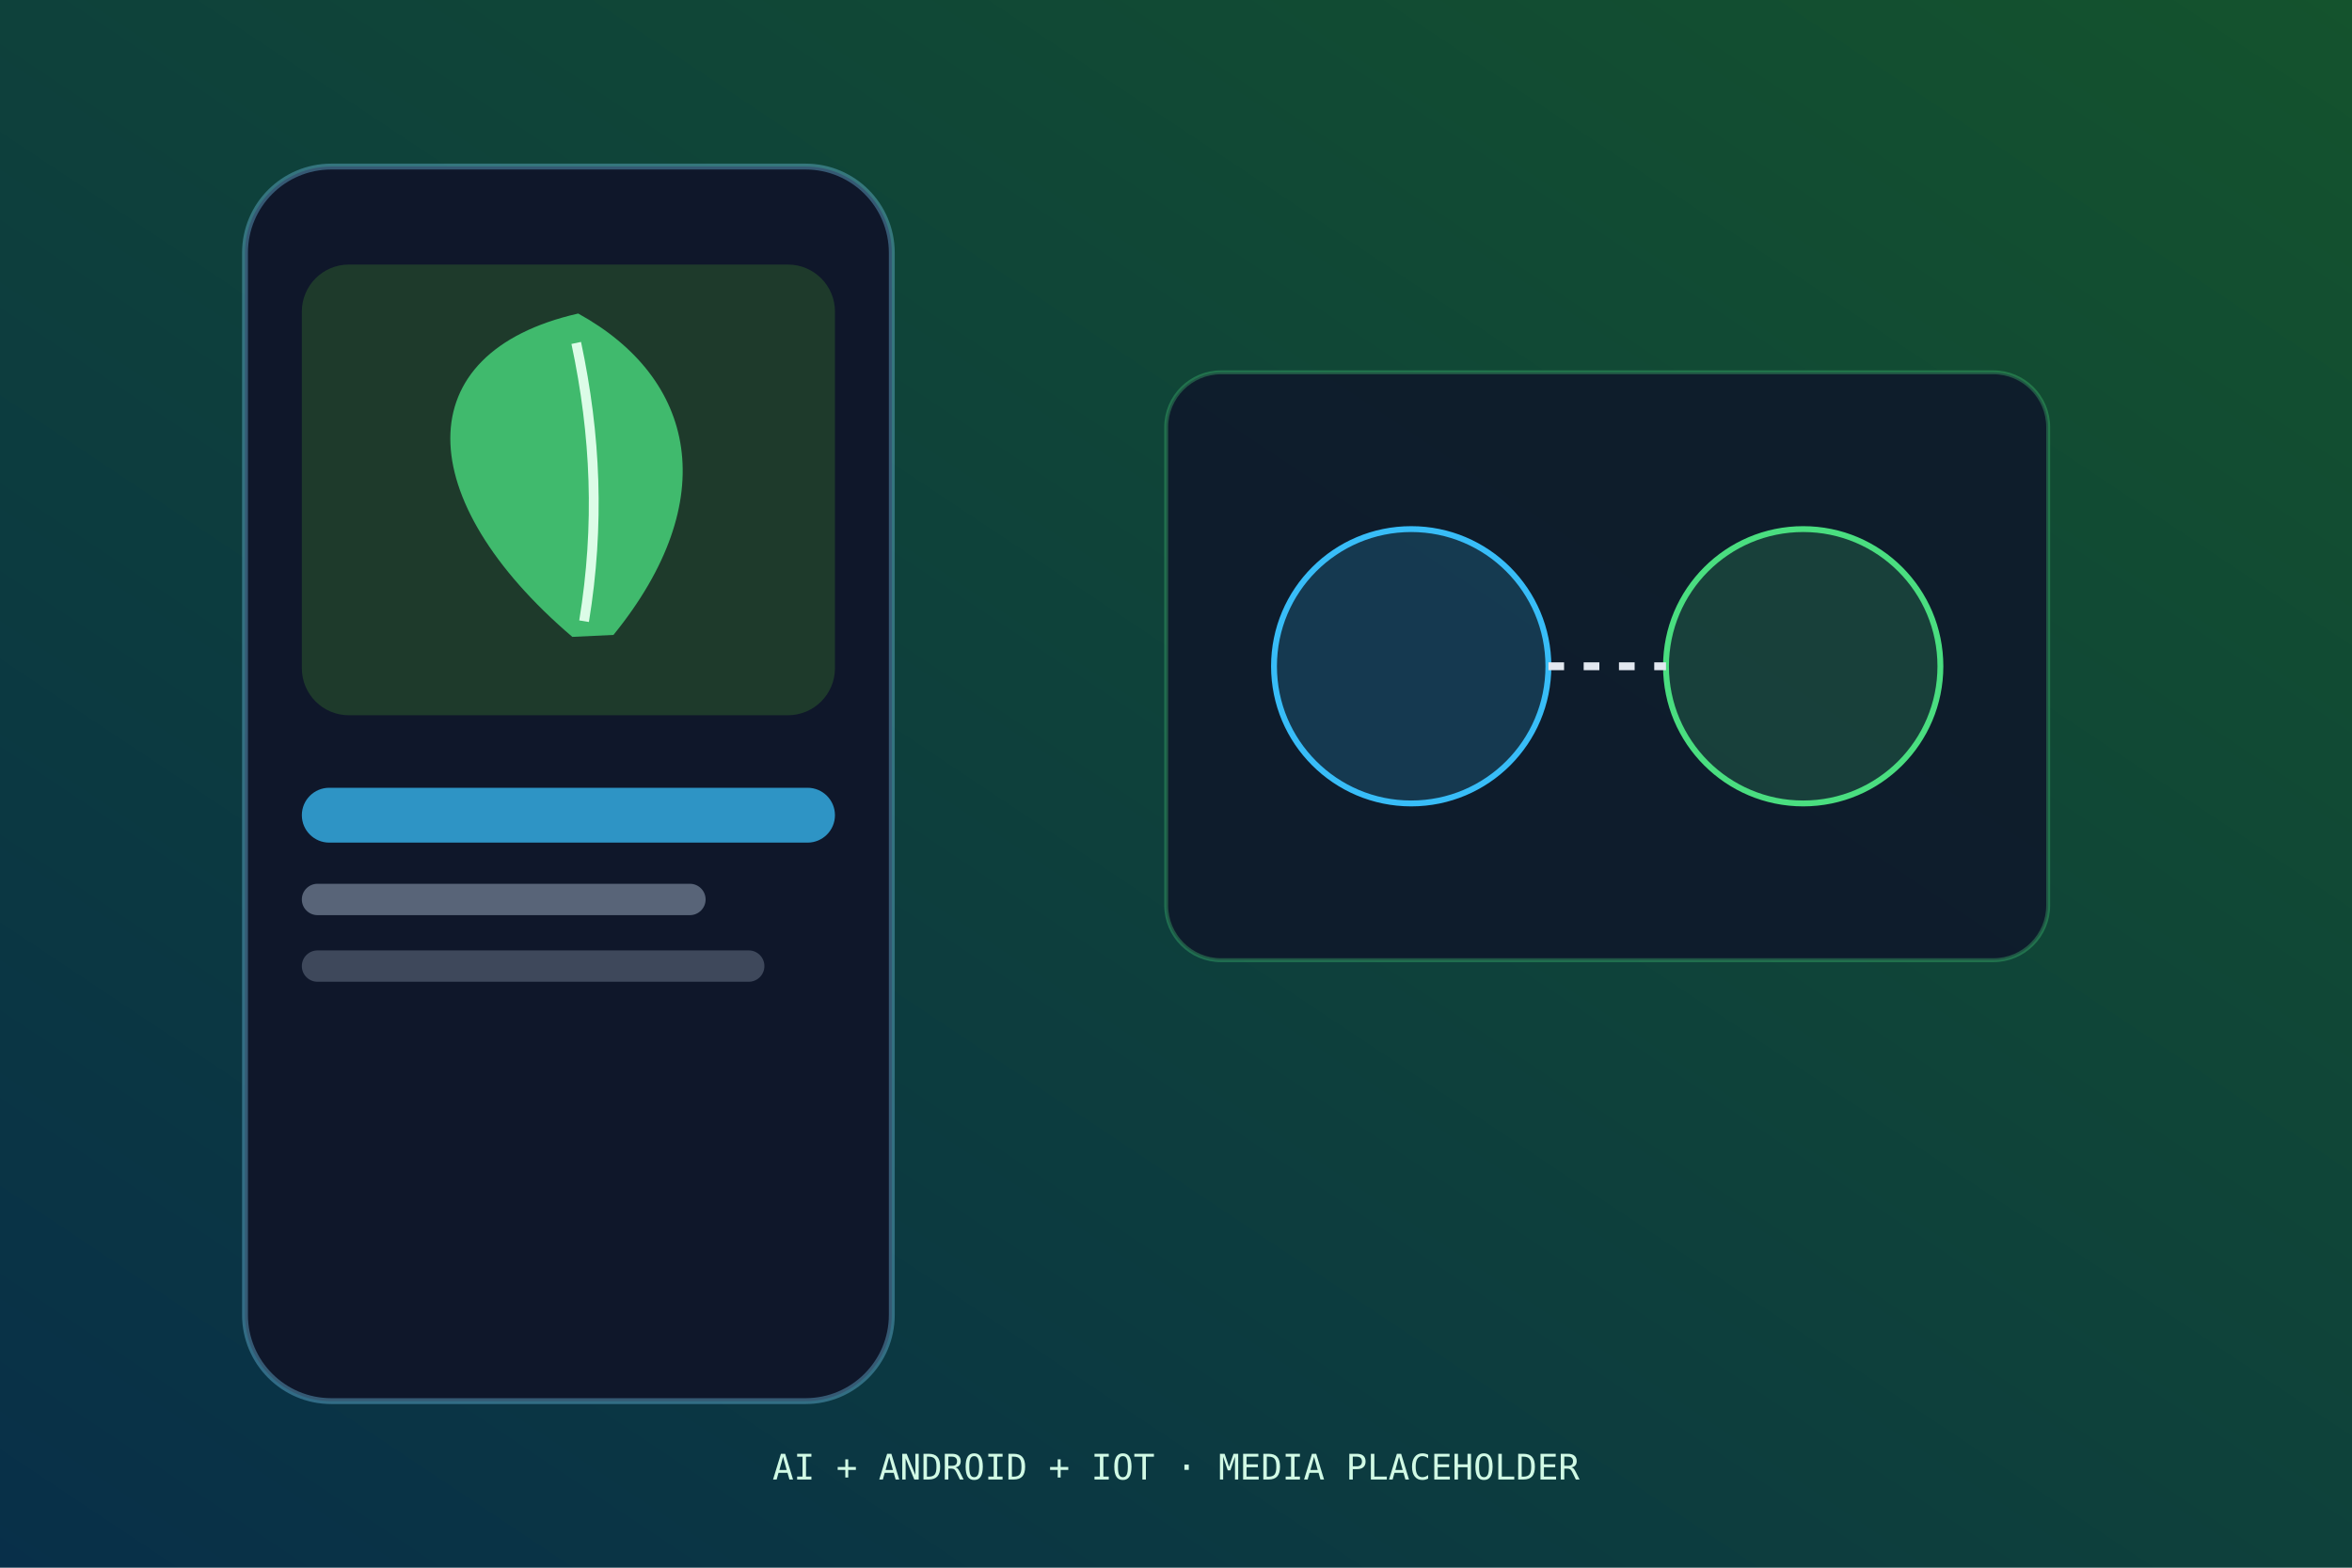
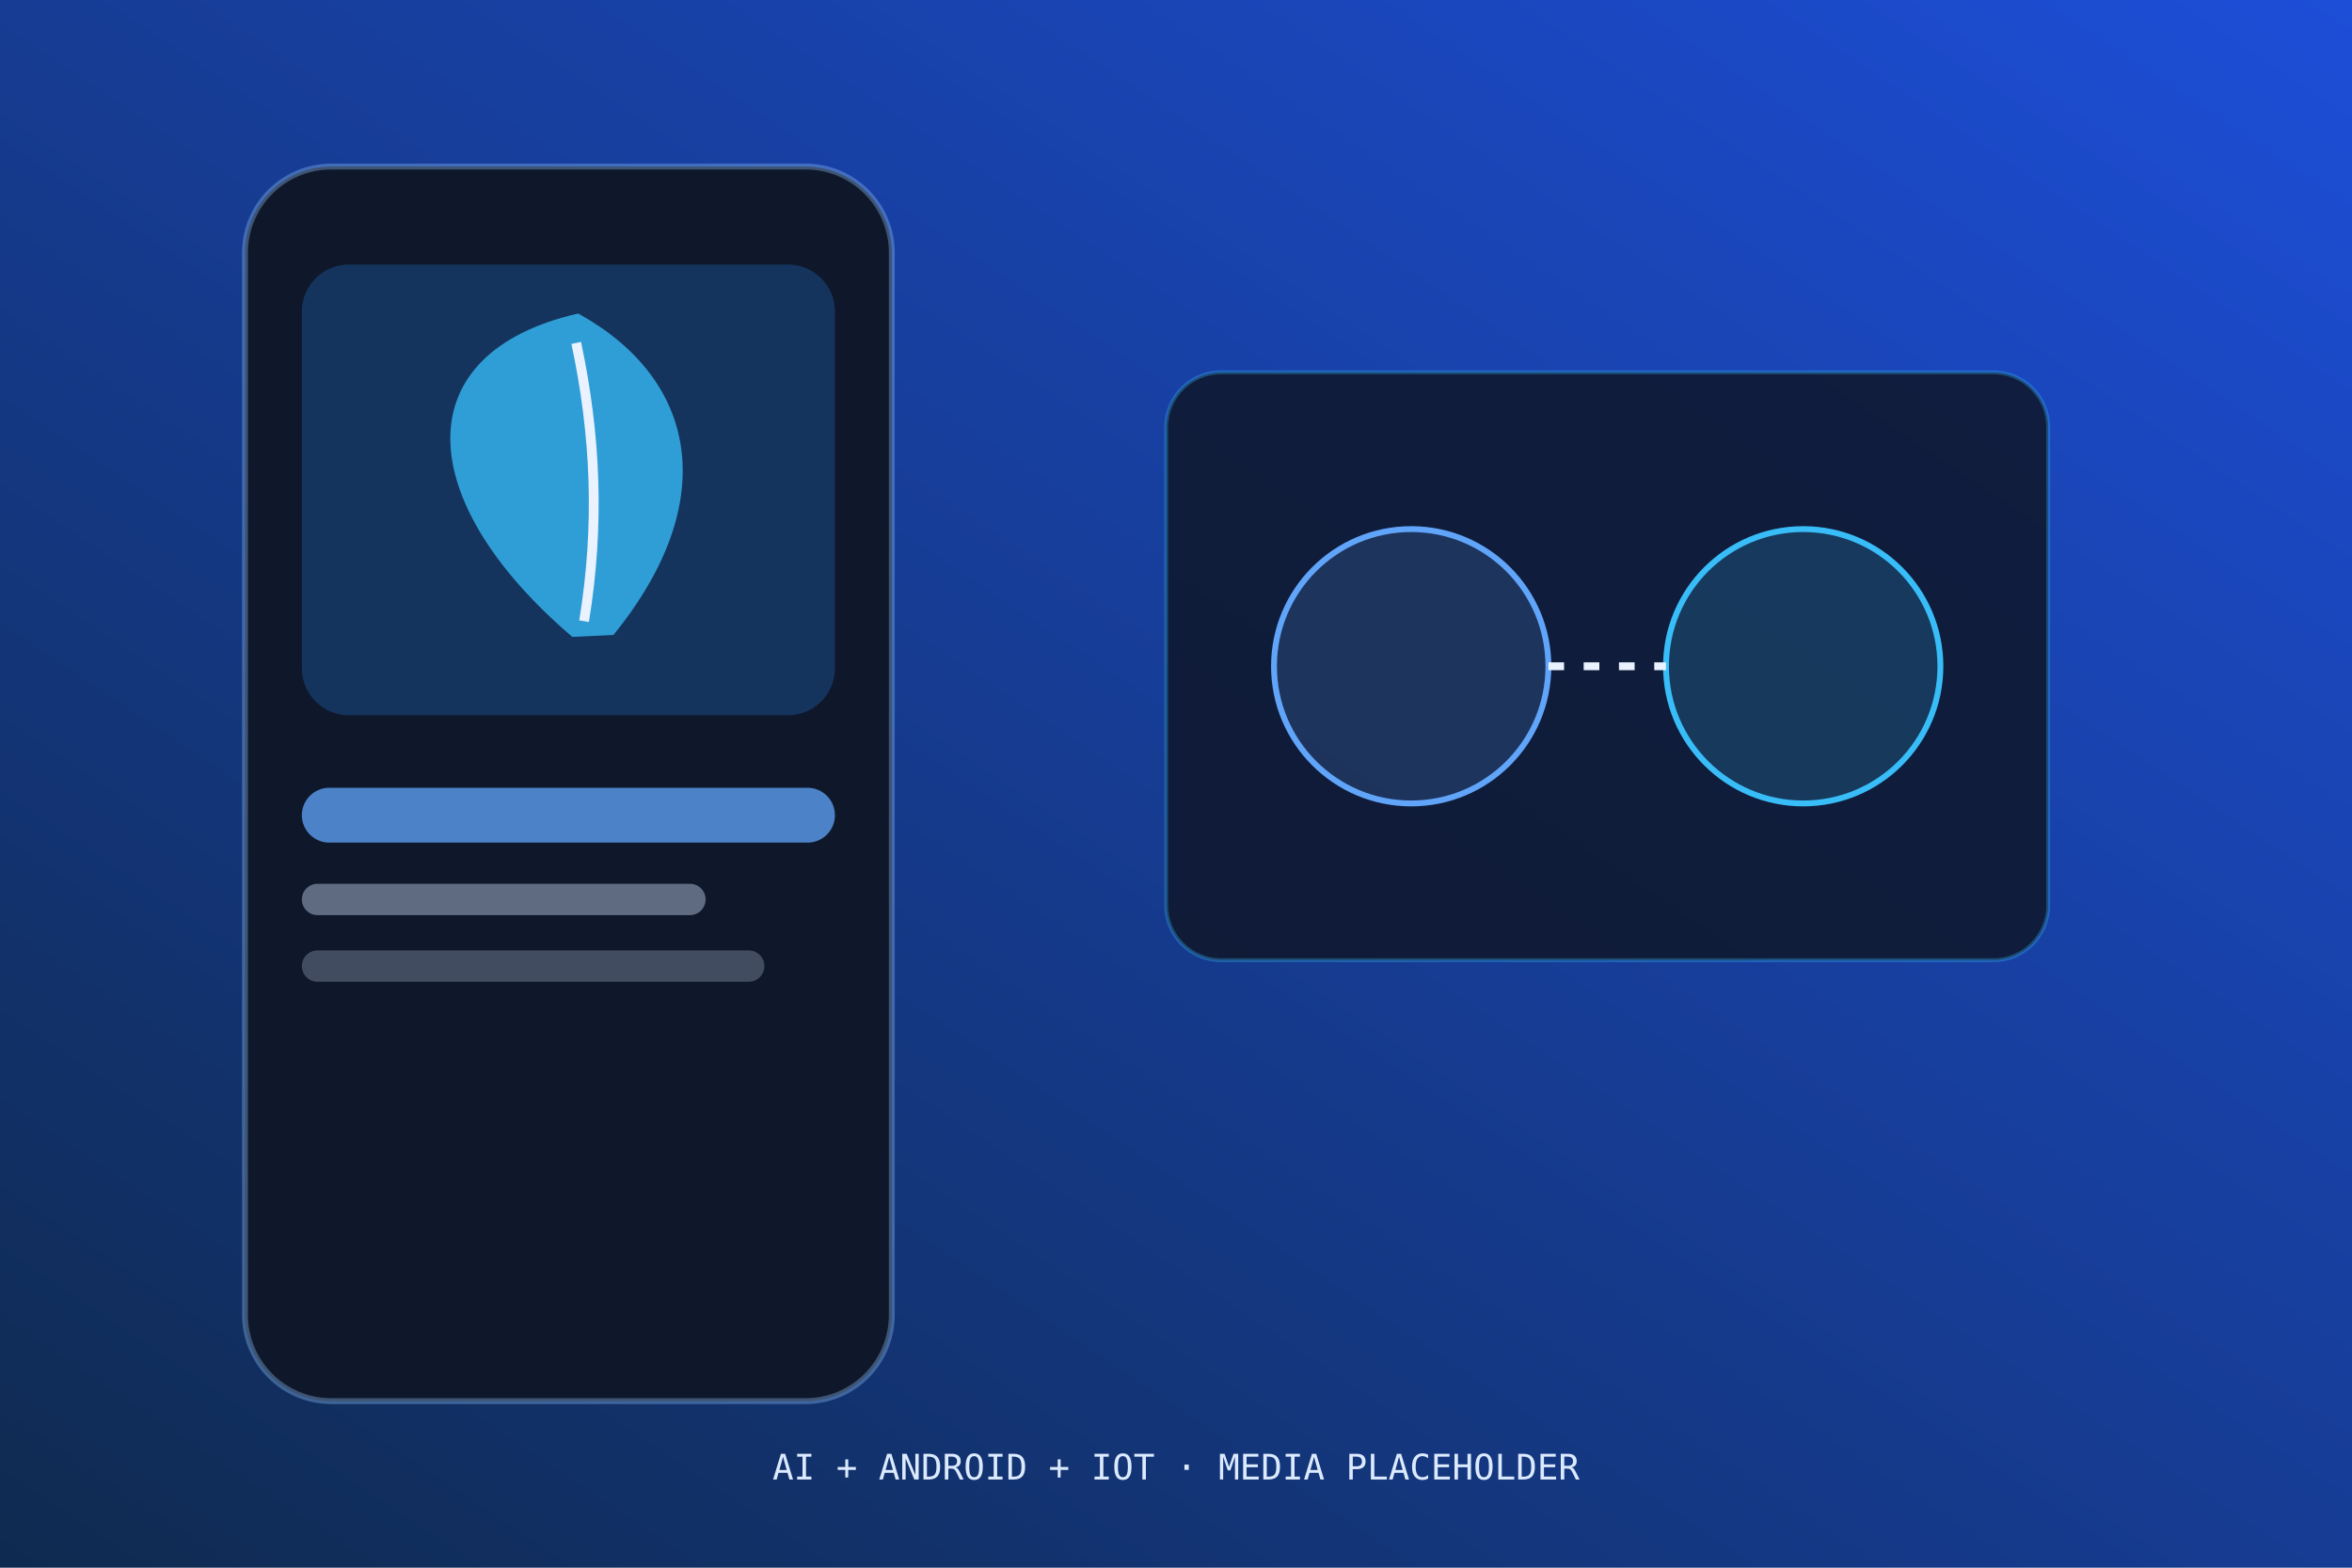
<svg xmlns="http://www.w3.org/2000/svg" viewBox="0 0 1200 800" role="img" aria-labelledby="title desc">
  <defs>
    <linearGradient id="g" x1="0" y1="1" x2="1" y2="0">
-       <stop offset="0" stop-color="#082f49" />
-       <stop offset="1" stop-color="#14532d" />
+       <stop offset="0" stop-color="#0f2a4f" />
+       <stop offset="1" stop-color="#1d4ed8" />
    </linearGradient>
  </defs>
  <rect width="1200" height="800" fill="url(#g)" />
-   <rect x="125" y="85" width="330" height="630" rx="44" fill="#0f172a" stroke="#7dd3fc" stroke-opacity=".35" stroke-width="3" />
-   <rect x="154" y="135" width="272" height="230" rx="24" fill="#1e3a2b" />
-   <path d="M292 325c-82-70-85-145 3-165 60 33 74 95 18 164" fill="#4ade80" fill-opacity=".78" />
-   <path d="M294 175c10 47 12 93 4 142" stroke="#dcfce7" stroke-width="5" fill="none" />
-   <rect x="154" y="402" width="272" height="28" rx="14" fill="#38bdf8" fill-opacity=".75" />
-   <rect x="154" y="451" width="206" height="16" rx="8" fill="#94a3b8" fill-opacity=".55" />
-   <rect x="154" y="485" width="236" height="16" rx="8" fill="#94a3b8" fill-opacity=".35" />
-   <rect x="595" y="190" width="450" height="300" rx="28" fill="#0f172a" fill-opacity=".86" stroke="#4ade80" stroke-opacity=".3" stroke-width="2" />
-   <circle cx="720" cy="340" r="70" fill="#38bdf8" fill-opacity=".18" stroke="#38bdf8" stroke-width="3" />
-   <circle cx="920" cy="340" r="70" fill="#4ade80" fill-opacity=".18" stroke="#4ade80" stroke-width="3" />
-   <path d="M790 340h60" stroke="#e2e8f0" stroke-width="4" stroke-dasharray="8 10" />
-   <text x="600" y="755" text-anchor="middle" fill="#d1fae5" font-family="ui-monospace, monospace" font-size="18">AI + ANDROID + IOT · MEDIA PLACEHOLDER</text>
+   <rect x="125" y="85" width="330" height="630" rx="44" fill="#0f172a" stroke="#93c5fd" stroke-opacity=".35" stroke-width="3" />
+   <rect x="154" y="135" width="272" height="230" rx="24" fill="#15345d" />
+   <path d="M292 325c-82-70-85-145 3-165 60 33 74 95 18 164" fill="#38bdf8" fill-opacity=".78" />
+   <path d="M294 175c10 47 12 93 4 142" stroke="#eaf2ff" stroke-width="5" fill="none" />
+   <rect x="154" y="402" width="272" height="28" rx="14" fill="#60a5fa" fill-opacity=".75" />
+   <rect x="154" y="451" width="206" height="16" rx="8" fill="#9fb0c8" fill-opacity=".55" />
+   <rect x="154" y="485" width="236" height="16" rx="8" fill="#9fb0c8" fill-opacity=".35" />
+   <rect x="595" y="190" width="450" height="300" rx="28" fill="#0f172a" fill-opacity=".86" stroke="#38bdf8" stroke-opacity=".3" stroke-width="2" />
+   <circle cx="720" cy="340" r="70" fill="#60a5fa" fill-opacity=".18" stroke="#60a5fa" stroke-width="3" />
+   <circle cx="920" cy="340" r="70" fill="#38bdf8" fill-opacity=".18" stroke="#38bdf8" stroke-width="3" />
+   <path d="M790 340h60" stroke="#eaf2ff" stroke-width="4" stroke-dasharray="8 10" />
+   <text x="600" y="755" text-anchor="middle" fill="#dbeafe" font-family="ui-monospace, monospace" font-size="18">AI + ANDROID + IOT · MEDIA PLACEHOLDER</text>
</svg>
